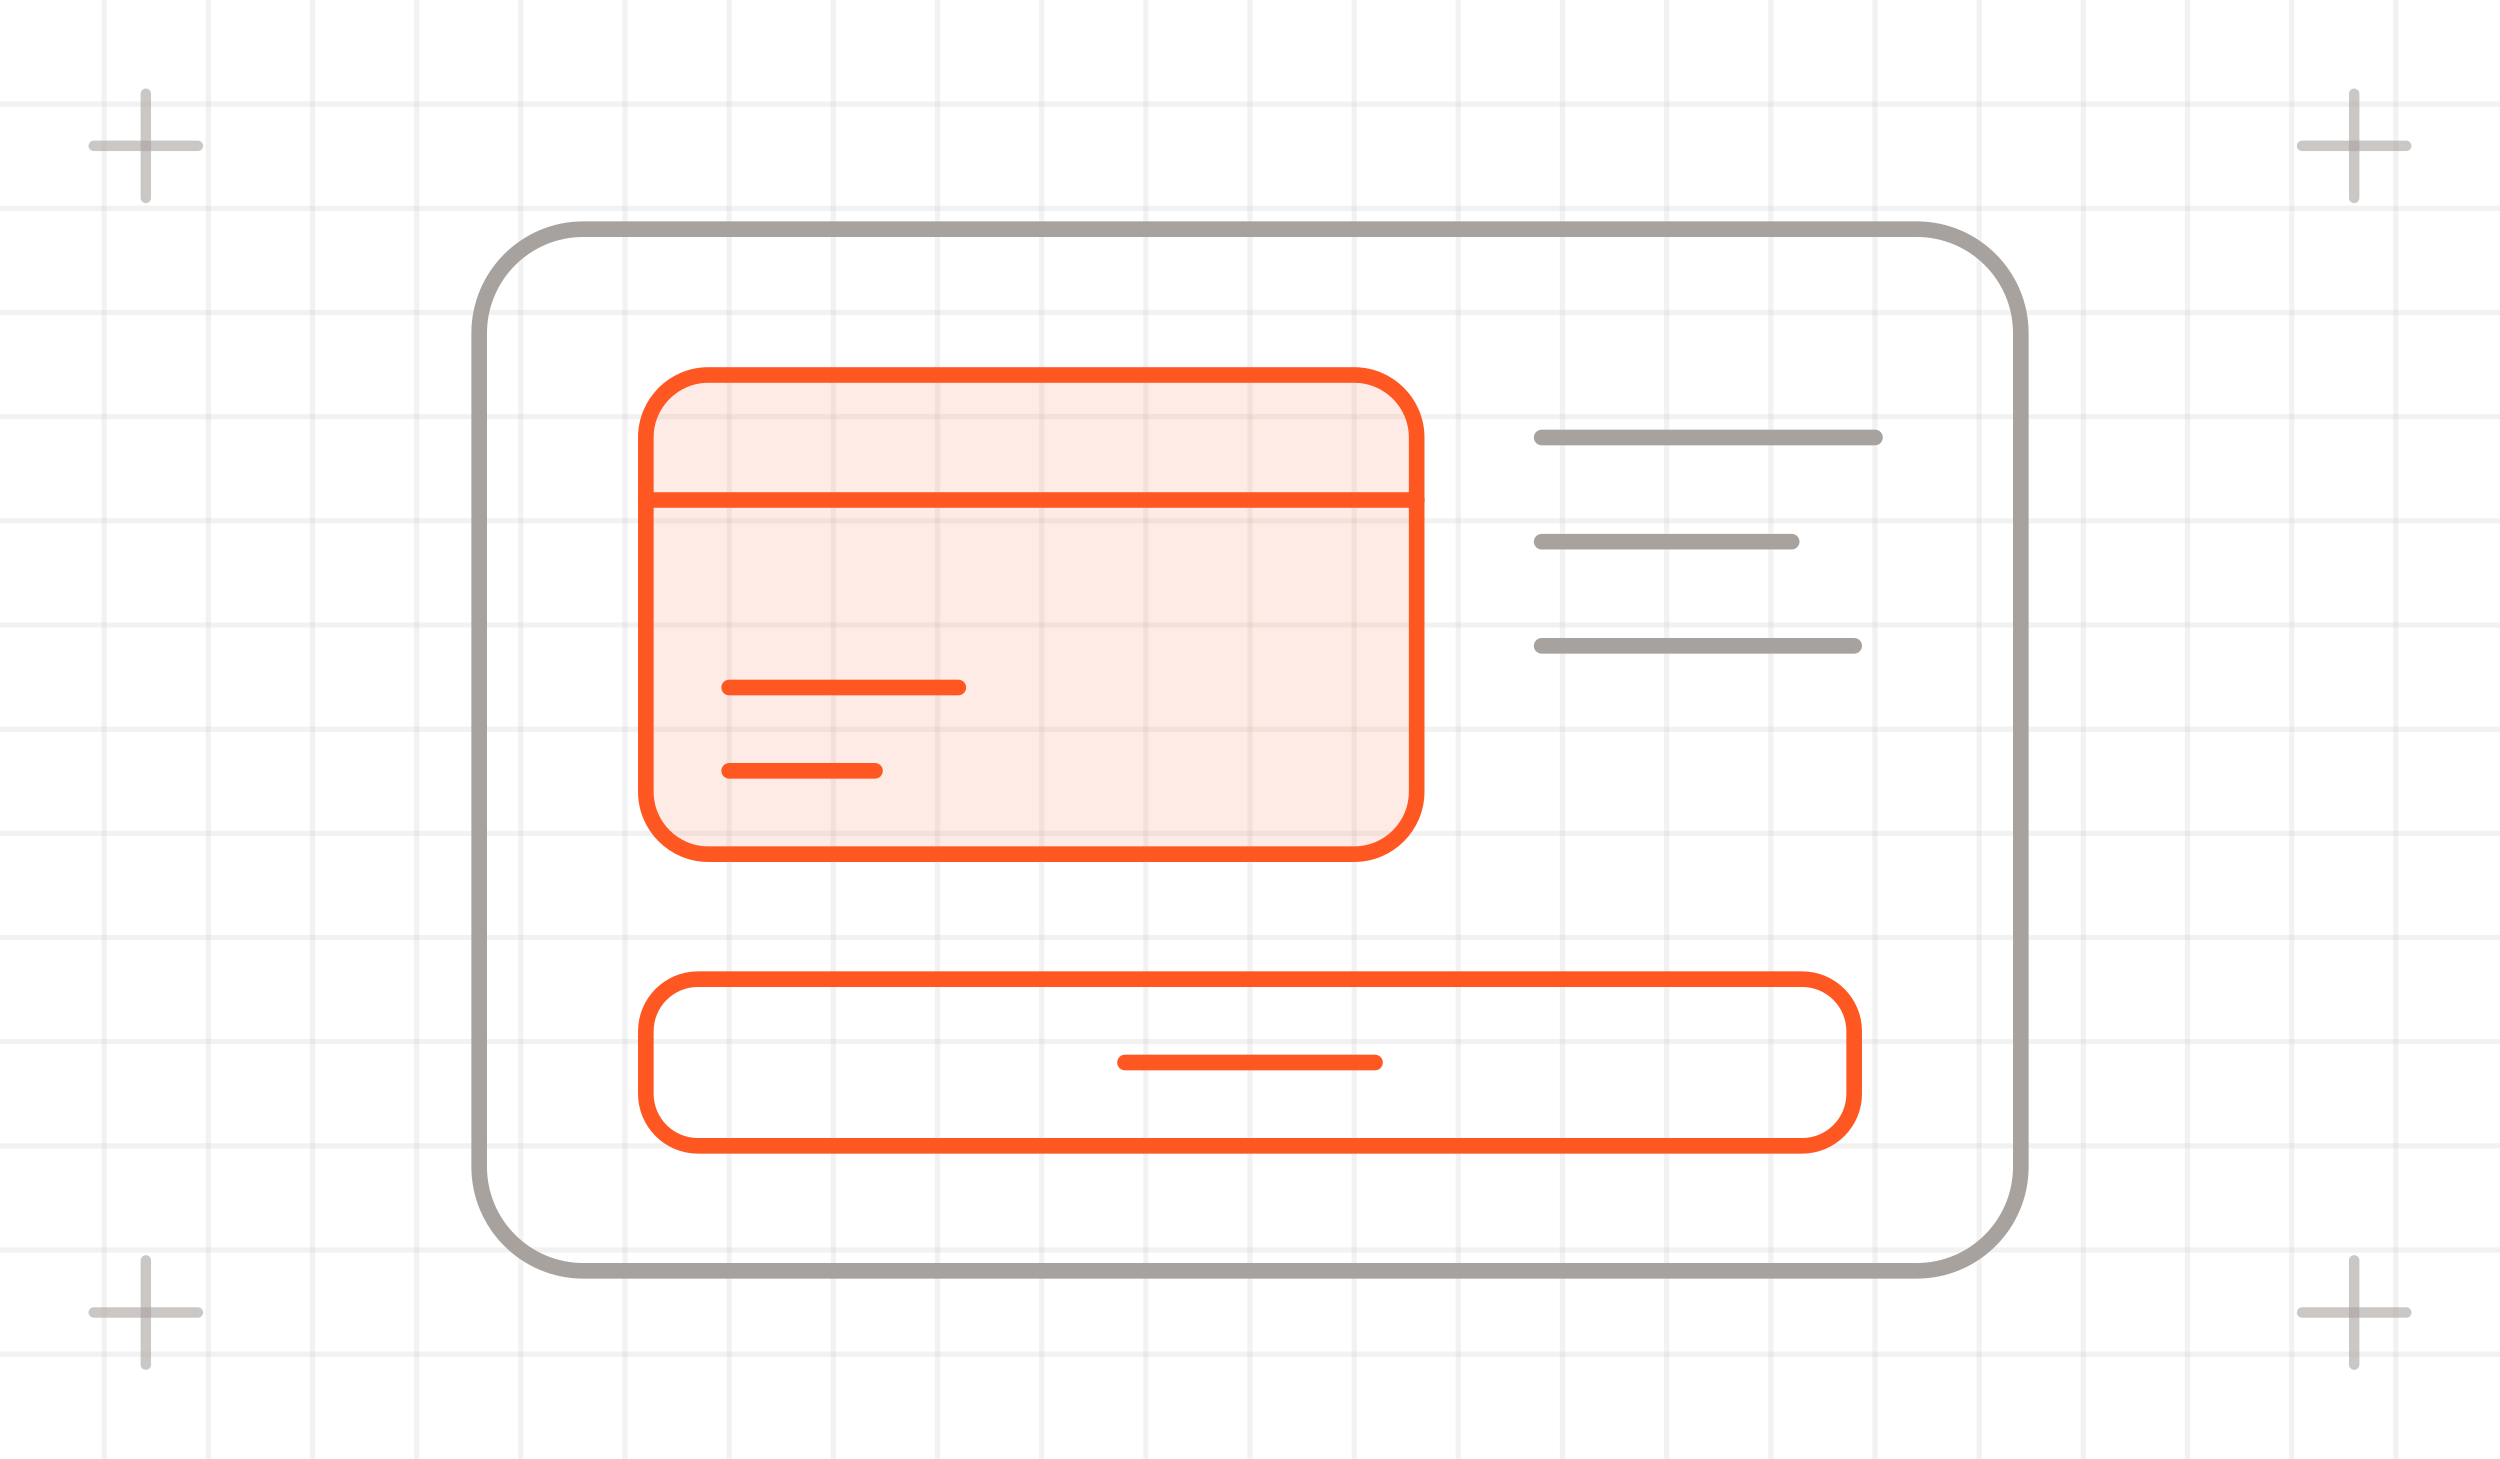
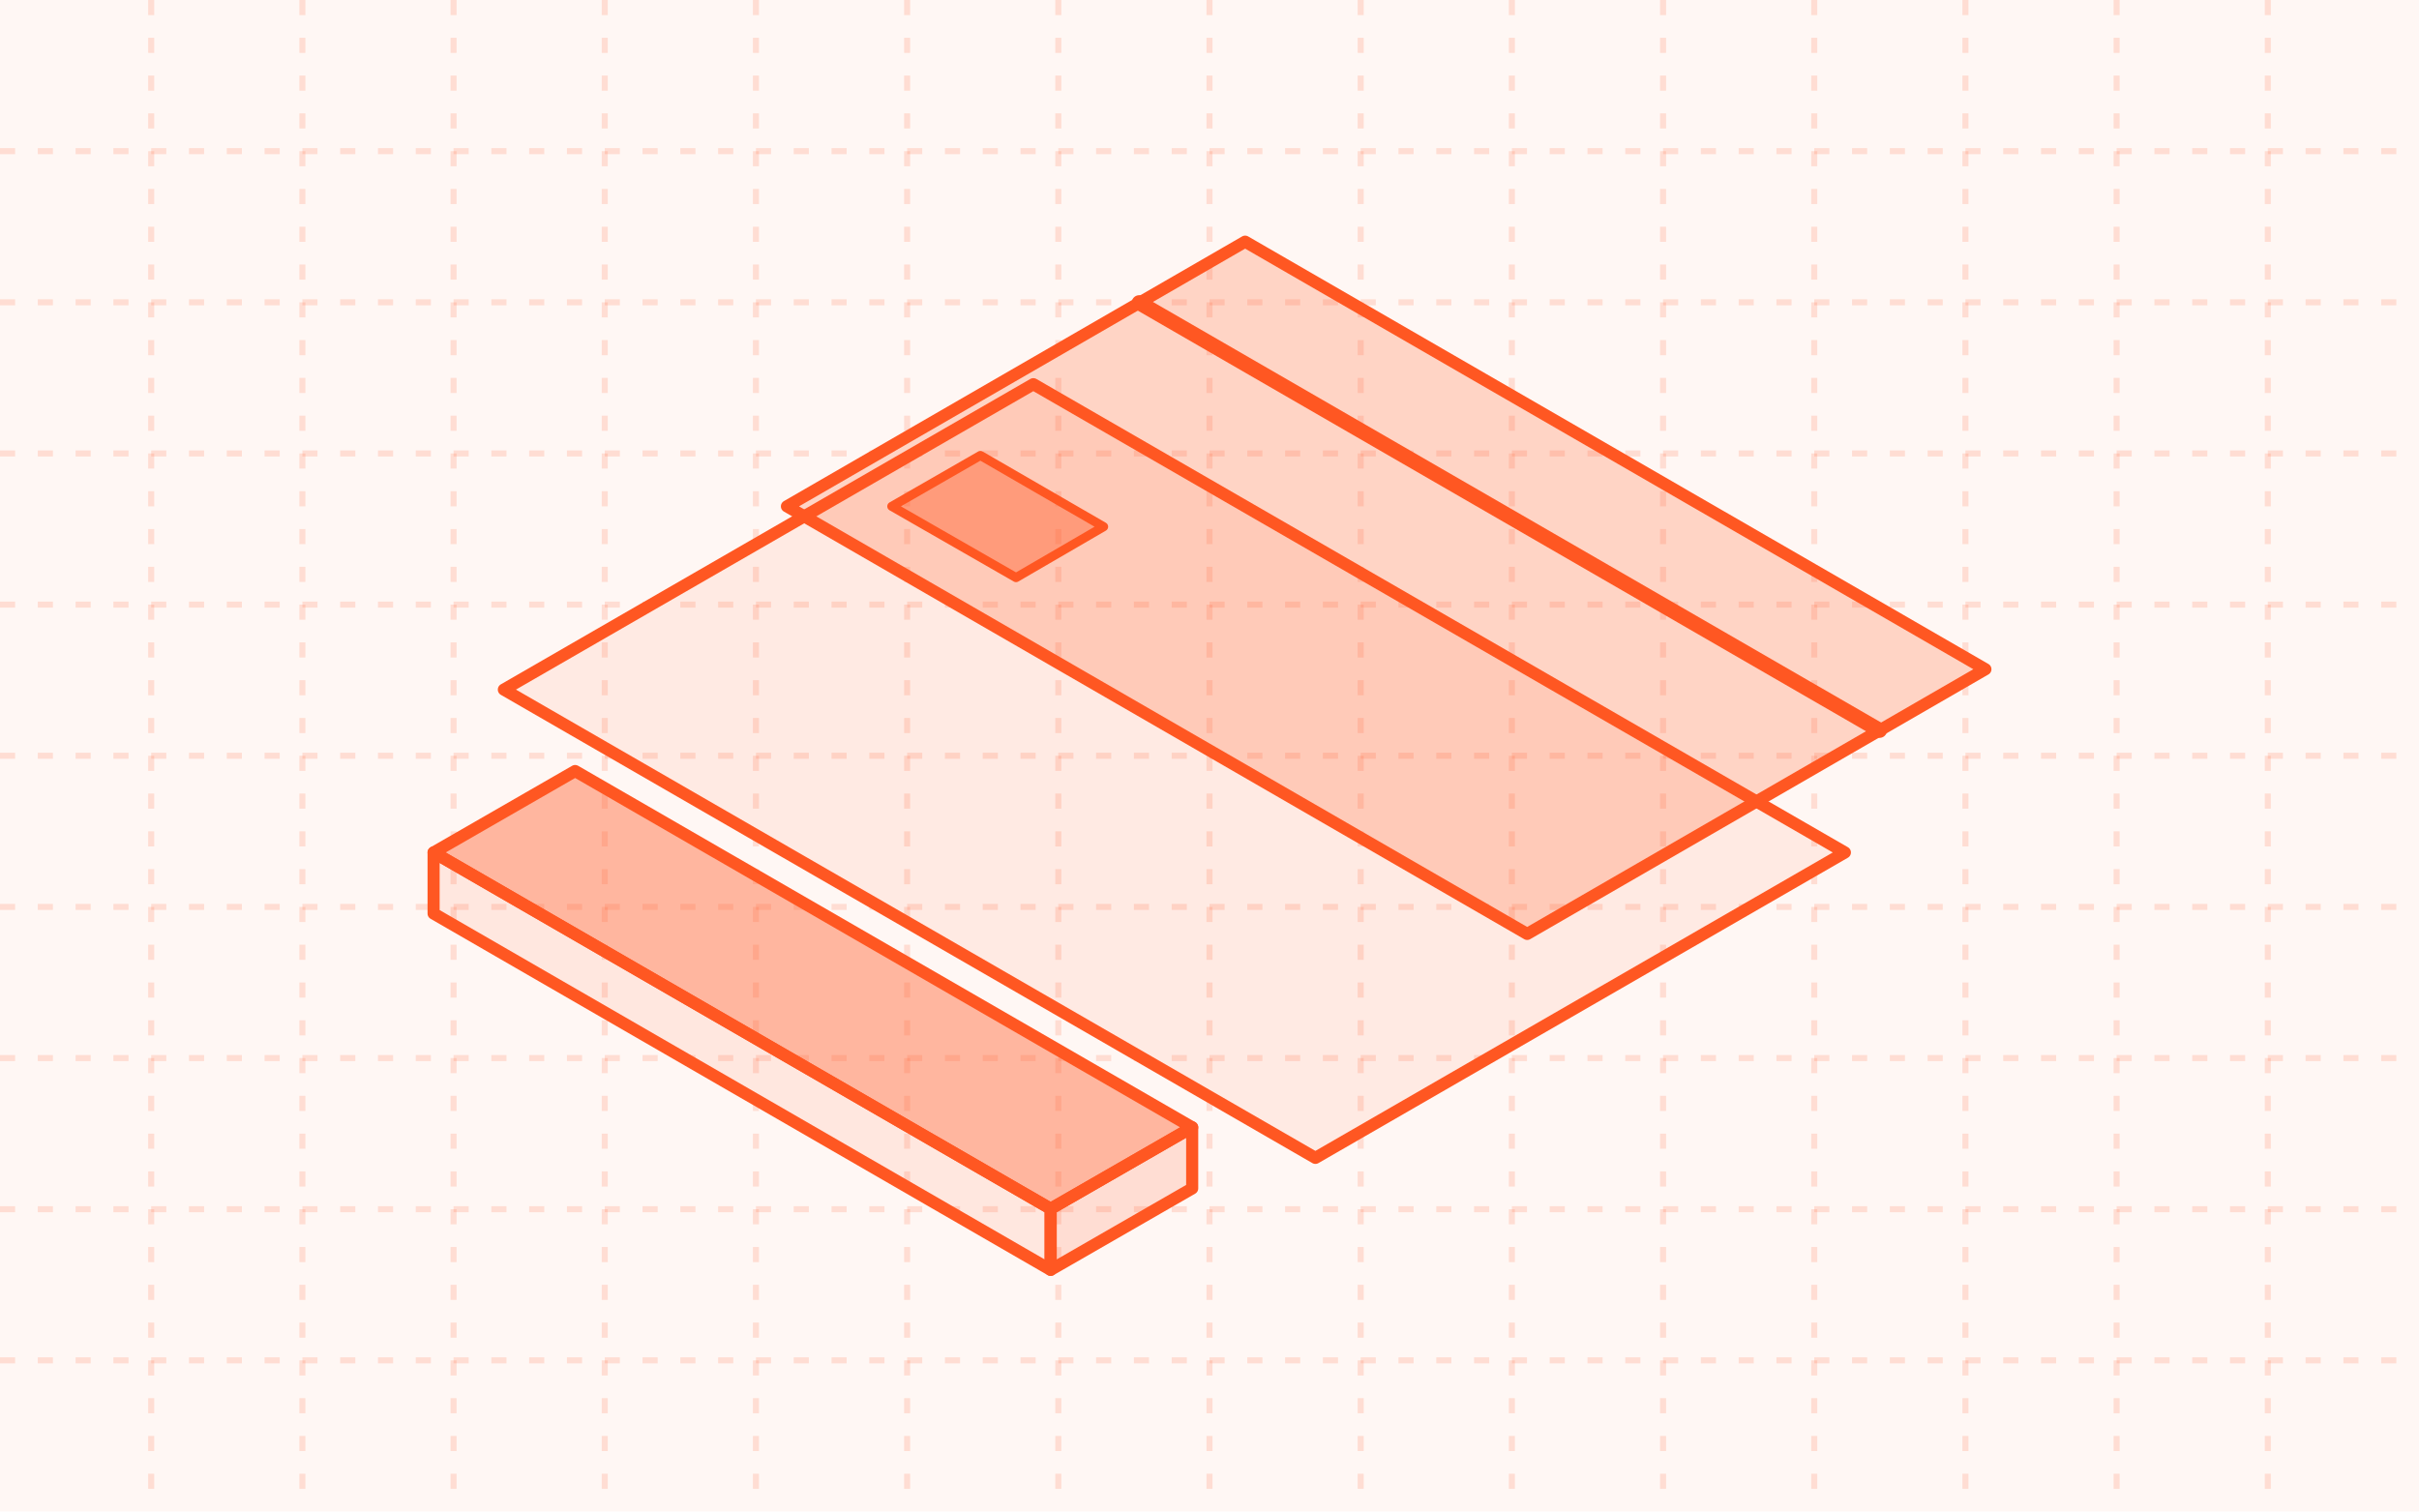
- <svg xmlns="http://www.w3.org/2000/svg" viewBox="0 0 240 140" width="240" height="140" fill="none" stroke-linecap="round" stroke-linejoin="round">
-   <g stroke="#A8A29E" stroke-opacity="0.14" stroke-width="0.5">
-     <line x1="10" y1="0" x2="10" y2="140" />
-     <line x1="20" y1="0" x2="20" y2="140" />
-     <line x1="30" y1="0" x2="30" y2="140" />
-     <line x1="40" y1="0" x2="40" y2="140" />
-     <line x1="50" y1="0" x2="50" y2="140" />
-     <line x1="60" y1="0" x2="60" y2="140" />
-     <line x1="70" y1="0" x2="70" y2="140" />
-     <line x1="80" y1="0" x2="80" y2="140" />
-     <line x1="90" y1="0" x2="90" y2="140" />
-     <line x1="100" y1="0" x2="100" y2="140" />
-     <line x1="110" y1="0" x2="110" y2="140" />
-     <line x1="120" y1="0" x2="120" y2="140" />
-     <line x1="130" y1="0" x2="130" y2="140" />
-     <line x1="140" y1="0" x2="140" y2="140" />
-     <line x1="150" y1="0" x2="150" y2="140" />
-     <line x1="160" y1="0" x2="160" y2="140" />
-     <line x1="170" y1="0" x2="170" y2="140" />
-     <line x1="180" y1="0" x2="180" y2="140" />
-     <line x1="190" y1="0" x2="190" y2="140" />
-     <line x1="200" y1="0" x2="200" y2="140" />
-     <line x1="210" y1="0" x2="210" y2="140" />
-     <line x1="220" y1="0" x2="220" y2="140" />
-     <line x1="230" y1="0" x2="230" y2="140" />
-     <line x1="0" y1="10" x2="240" y2="10" />
-     <line x1="0" y1="20" x2="240" y2="20" />
-     <line x1="0" y1="30" x2="240" y2="30" />
-     <line x1="0" y1="40" x2="240" y2="40" />
-     <line x1="0" y1="50" x2="240" y2="50" />
-     <line x1="0" y1="60" x2="240" y2="60" />
-     <line x1="0" y1="70" x2="240" y2="70" />
-     <line x1="0" y1="80" x2="240" y2="80" />
-     <line x1="0" y1="90" x2="240" y2="90" />
-     <line x1="0" y1="100" x2="240" y2="100" />
-     <line x1="0" y1="110" x2="240" y2="110" />
-     <line x1="0" y1="120" x2="240" y2="120" />
-     <line x1="0" y1="130" x2="240" y2="130" />
+ <svg xmlns="http://www.w3.org/2000/svg" viewBox="0 0 320 200" width="320" height="200" fill="none">
+   <rect width="320" height="200" fill="#FF5722" fill-opacity="0.05" />
+   <g stroke="#FF5722" stroke-opacity="0.16" stroke-width="0.8" stroke-dasharray="2 3">
+     <line x1="20" y1="0" x2="20" y2="200" />
+     <line x1="40" y1="0" x2="40" y2="200" />
+     <line x1="60" y1="0" x2="60" y2="200" />
+     <line x1="80" y1="0" x2="80" y2="200" />
+     <line x1="100" y1="0" x2="100" y2="200" />
+     <line x1="120" y1="0" x2="120" y2="200" />
+     <line x1="140" y1="0" x2="140" y2="200" />
+     <line x1="160" y1="0" x2="160" y2="200" />
+     <line x1="180" y1="0" x2="180" y2="200" />
+     <line x1="200" y1="0" x2="200" y2="200" />
+     <line x1="220" y1="0" x2="220" y2="200" />
+     <line x1="240" y1="0" x2="240" y2="200" />
+     <line x1="260" y1="0" x2="260" y2="200" />
+     <line x1="280" y1="0" x2="280" y2="200" />
+     <line x1="300" y1="0" x2="300" y2="200" />
+     <line x1="0" y1="20" x2="320" y2="20" />
+     <line x1="0" y1="40" x2="320" y2="40" />
+     <line x1="0" y1="60" x2="320" y2="60" />
+     <line x1="0" y1="80" x2="320" y2="80" />
+     <line x1="0" y1="100" x2="320" y2="100" />
+     <line x1="0" y1="120" x2="320" y2="120" />
+     <line x1="0" y1="140" x2="320" y2="140" />
+     <line x1="0" y1="160" x2="320" y2="160" />
+     <line x1="0" y1="180" x2="320" y2="180" />
  </g>
-   <g stroke="#A8A29E" stroke-opacity="0.6" stroke-width="1">
-     <line x1="9" y1="14" x2="19" y2="14" />
-     <line x1="14" y1="9" x2="14" y2="19" />
-     <line x1="221" y1="14" x2="231" y2="14" />
-     <line x1="226" y1="9" x2="226" y2="19" />
-     <line x1="9" y1="126" x2="19" y2="126" />
-     <line x1="14" y1="121" x2="14" y2="131" />
-     <line x1="221" y1="126" x2="231" y2="126" />
-     <line x1="226" y1="121" x2="226" y2="131" />
-   </g>
-   <g stroke-width="1.5">
-     <rect x="46" y="22" width="148" height="100" rx="10" stroke="#A8A29E" fill="none" />
-     <rect x="62" y="36" width="74" height="46" rx="6" stroke="#FF5722" fill="#FF5722" fill-opacity="0.12" />
-     <line x1="62" y1="48" x2="136" y2="48" stroke="#FF5722" />
-     <line x1="70" y1="66" x2="92" y2="66" stroke="#FF5722" />
-     <line x1="70" y1="74" x2="84" y2="74" stroke="#FF5722" />
-     <line x1="148" y1="42" x2="180" y2="42" stroke="#A8A29E" />
-     <line x1="148" y1="52" x2="172" y2="52" stroke="#A8A29E" />
-     <line x1="148" y1="62" x2="178" y2="62" stroke="#A8A29E" />
-     <rect x="62" y="94" width="116" height="16" rx="5" stroke="#FF5722" fill="none" />
-     <line x1="108" y1="102" x2="132" y2="102" stroke="#FF5722" />
+   <g transform="translate(160 100) scale(1.347) translate(-121.3 -128.5)">
+     <path d="M104.0 92.0 L183.7 138.0 L131.7 168.0 L52.0 122.0 Z" fill="#FF5722" fill-opacity="0.08" stroke="#FF5722" stroke-opacity="1.0" vector-effect="non-scaling-stroke" stroke-width="1.6" stroke-linejoin="round" />
+     <path d="M124.8 78.0 L197.5 120.0 L152.5 146.0 L79.8 104.0 Z" fill="#FF5722" fill-opacity="0.22" stroke="#FF5722" stroke-opacity="1.0" vector-effect="non-scaling-stroke" stroke-width="1.6" stroke-linejoin="round" />
+     <line x1="114.4" y1="84.0" x2="187.1" y2="126.0" stroke="#FF5722" stroke-opacity="1" vector-effect="non-scaling-stroke" stroke-width="2" stroke-linecap="round" />
+     <path d="M98.8 99.0 L110.9 106.0 L102.3 111.0 L90.1 104.0 Z" fill="#FF5722" fill-opacity="0.4" stroke="#FF5722" stroke-opacity="1.0" vector-effect="non-scaling-stroke" stroke-width="1.2" stroke-linejoin="round" />
+     <path d="M45.1 144.0 L105.7 179.0 L105.7 173.0 L45.1 138.0 Z" fill="#FF5722" fill-opacity="0.1" stroke="#FF5722" stroke-opacity="1.0" vector-effect="non-scaling-stroke" stroke-width="1.6" stroke-linejoin="round" />
+     <path d="M119.6 171.0 L105.7 179.0 L105.7 173.0 L119.6 165.0 Z" fill="#FF5722" fill-opacity="0.16" stroke="#FF5722" stroke-opacity="1.0" vector-effect="non-scaling-stroke" stroke-width="1.6" stroke-linejoin="round" />
+     <path d="M59.0 130.0 L119.6 165.0 L105.7 173.0 L45.1 138.0 Z" fill="#FF5722" fill-opacity="0.4" stroke="#FF5722" stroke-opacity="1.0" vector-effect="non-scaling-stroke" stroke-width="1.6" stroke-linejoin="round" />
  </g>
</svg>
